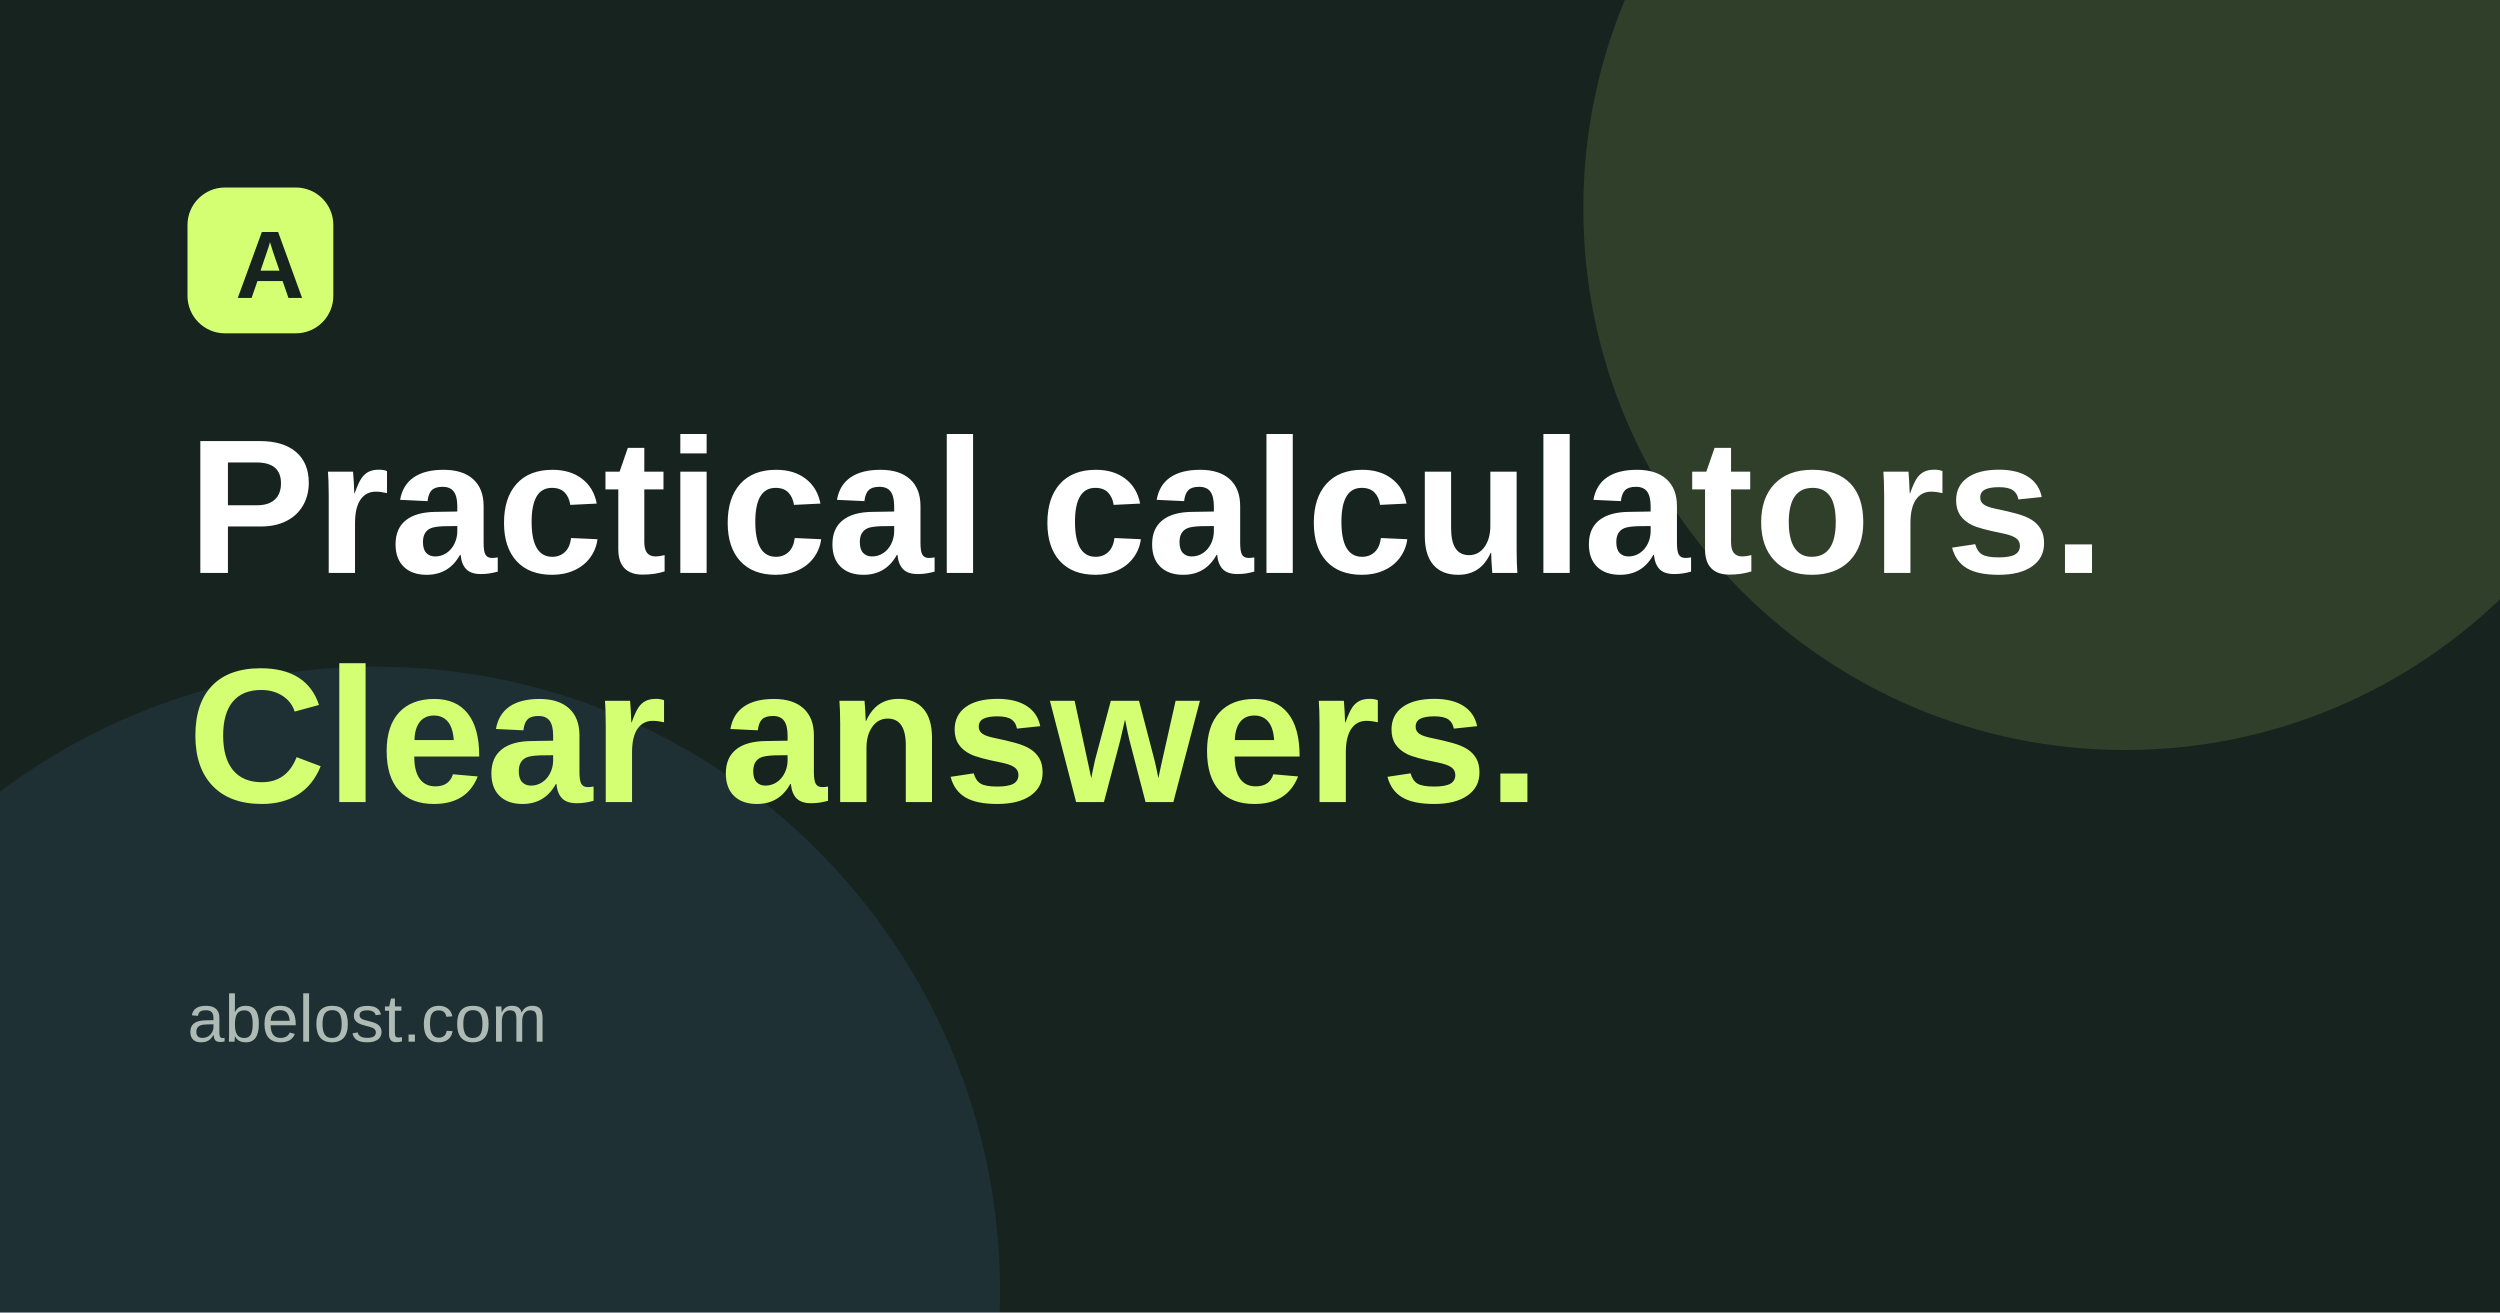
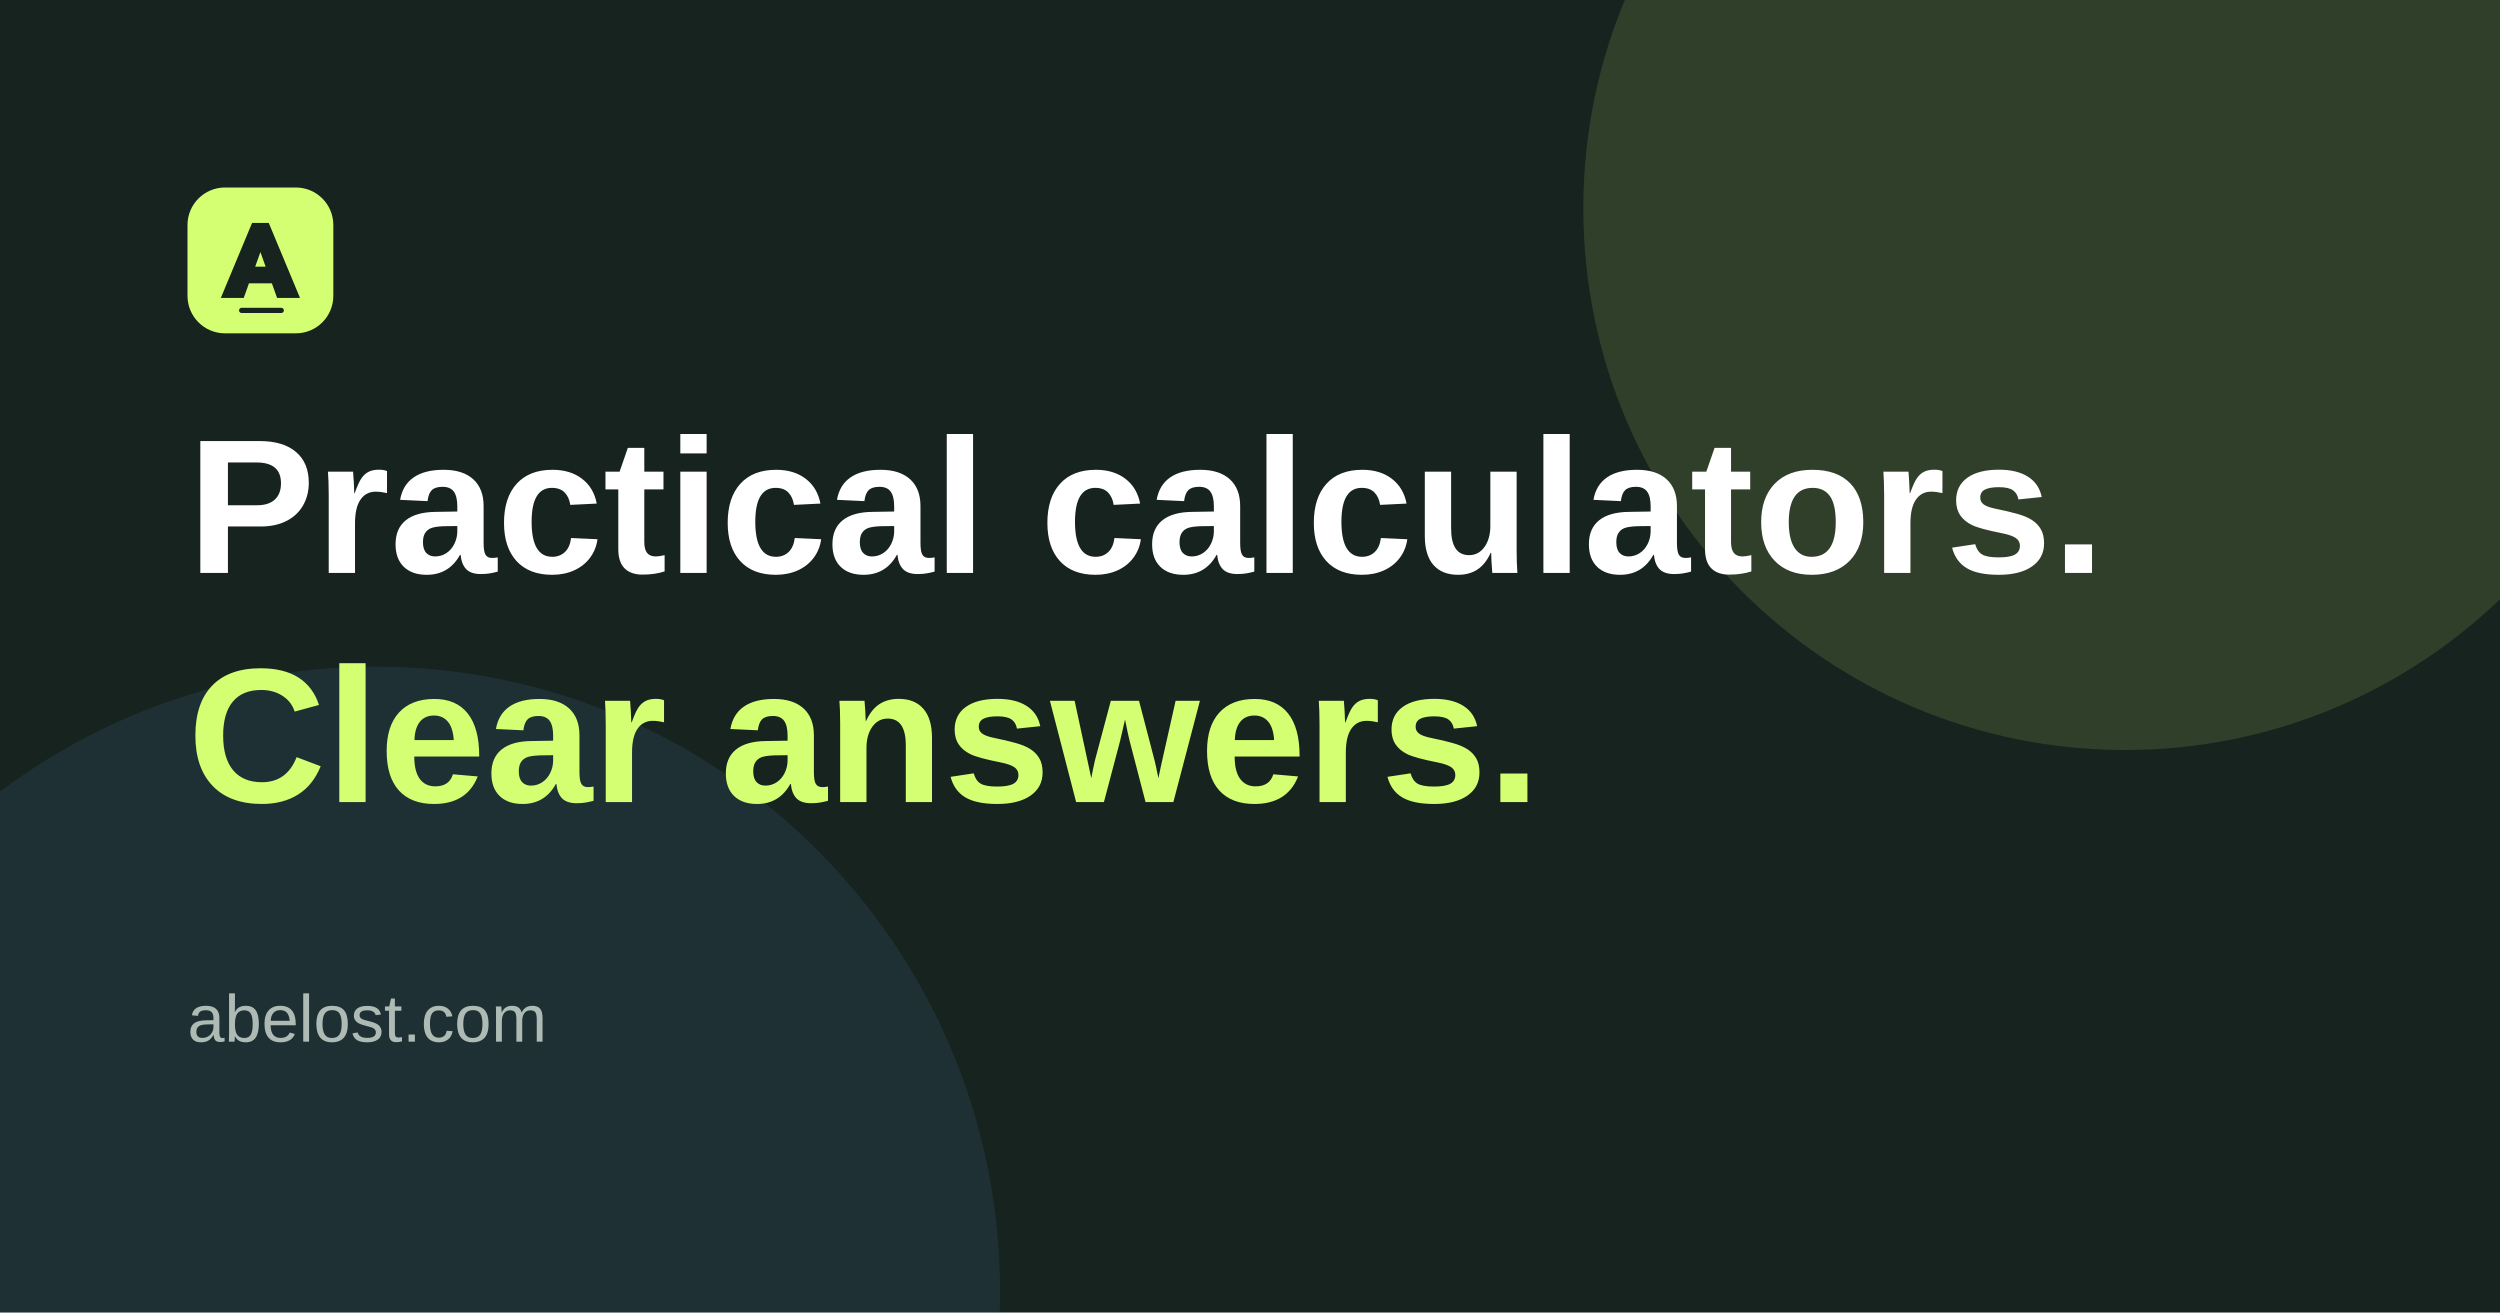
<svg xmlns="http://www.w3.org/2000/svg" width="1200" height="630" viewBox="0 0 1200 630">
  <rect width="1200" height="630" fill="#17231f" />
  <circle cx="1020" cy="100" r="260" fill="#d5ff73" opacity=".13" />
  <circle cx="180" cy="620" r="300" fill="#65a7ff" opacity=".1" />
  <rect x="90" y="90" width="70" height="70" rx="18" fill="#d5ff73" />
-   <text x="113" y="143" font-family="Arial,sans-serif" font-size="46" font-weight="700" fill="#17231f">A</text>
+   <path d="M106 143 121 107h8l15 36h-11l-2.5-7h-11L117 143h-11Zm16.5-15h5l-2.5-7-2.5 7Z" fill="#17231f" />
+   <path d="M116 149h19" fill="none" stroke="#17231f" stroke-linecap="round" stroke-width="2.5" />
  <text x="90" y="275" font-family="Arial,sans-serif" font-size="92" font-weight="700" fill="white">Practical calculators.</text>
  <text x="90" y="385" font-family="Arial,sans-serif" font-size="92" font-weight="700" fill="#d5ff73">Clear answers.</text>
  <text x="90" y="500" font-family="Arial,sans-serif" font-size="32" fill="#aebbb5">abelost.com</text>
</svg>
